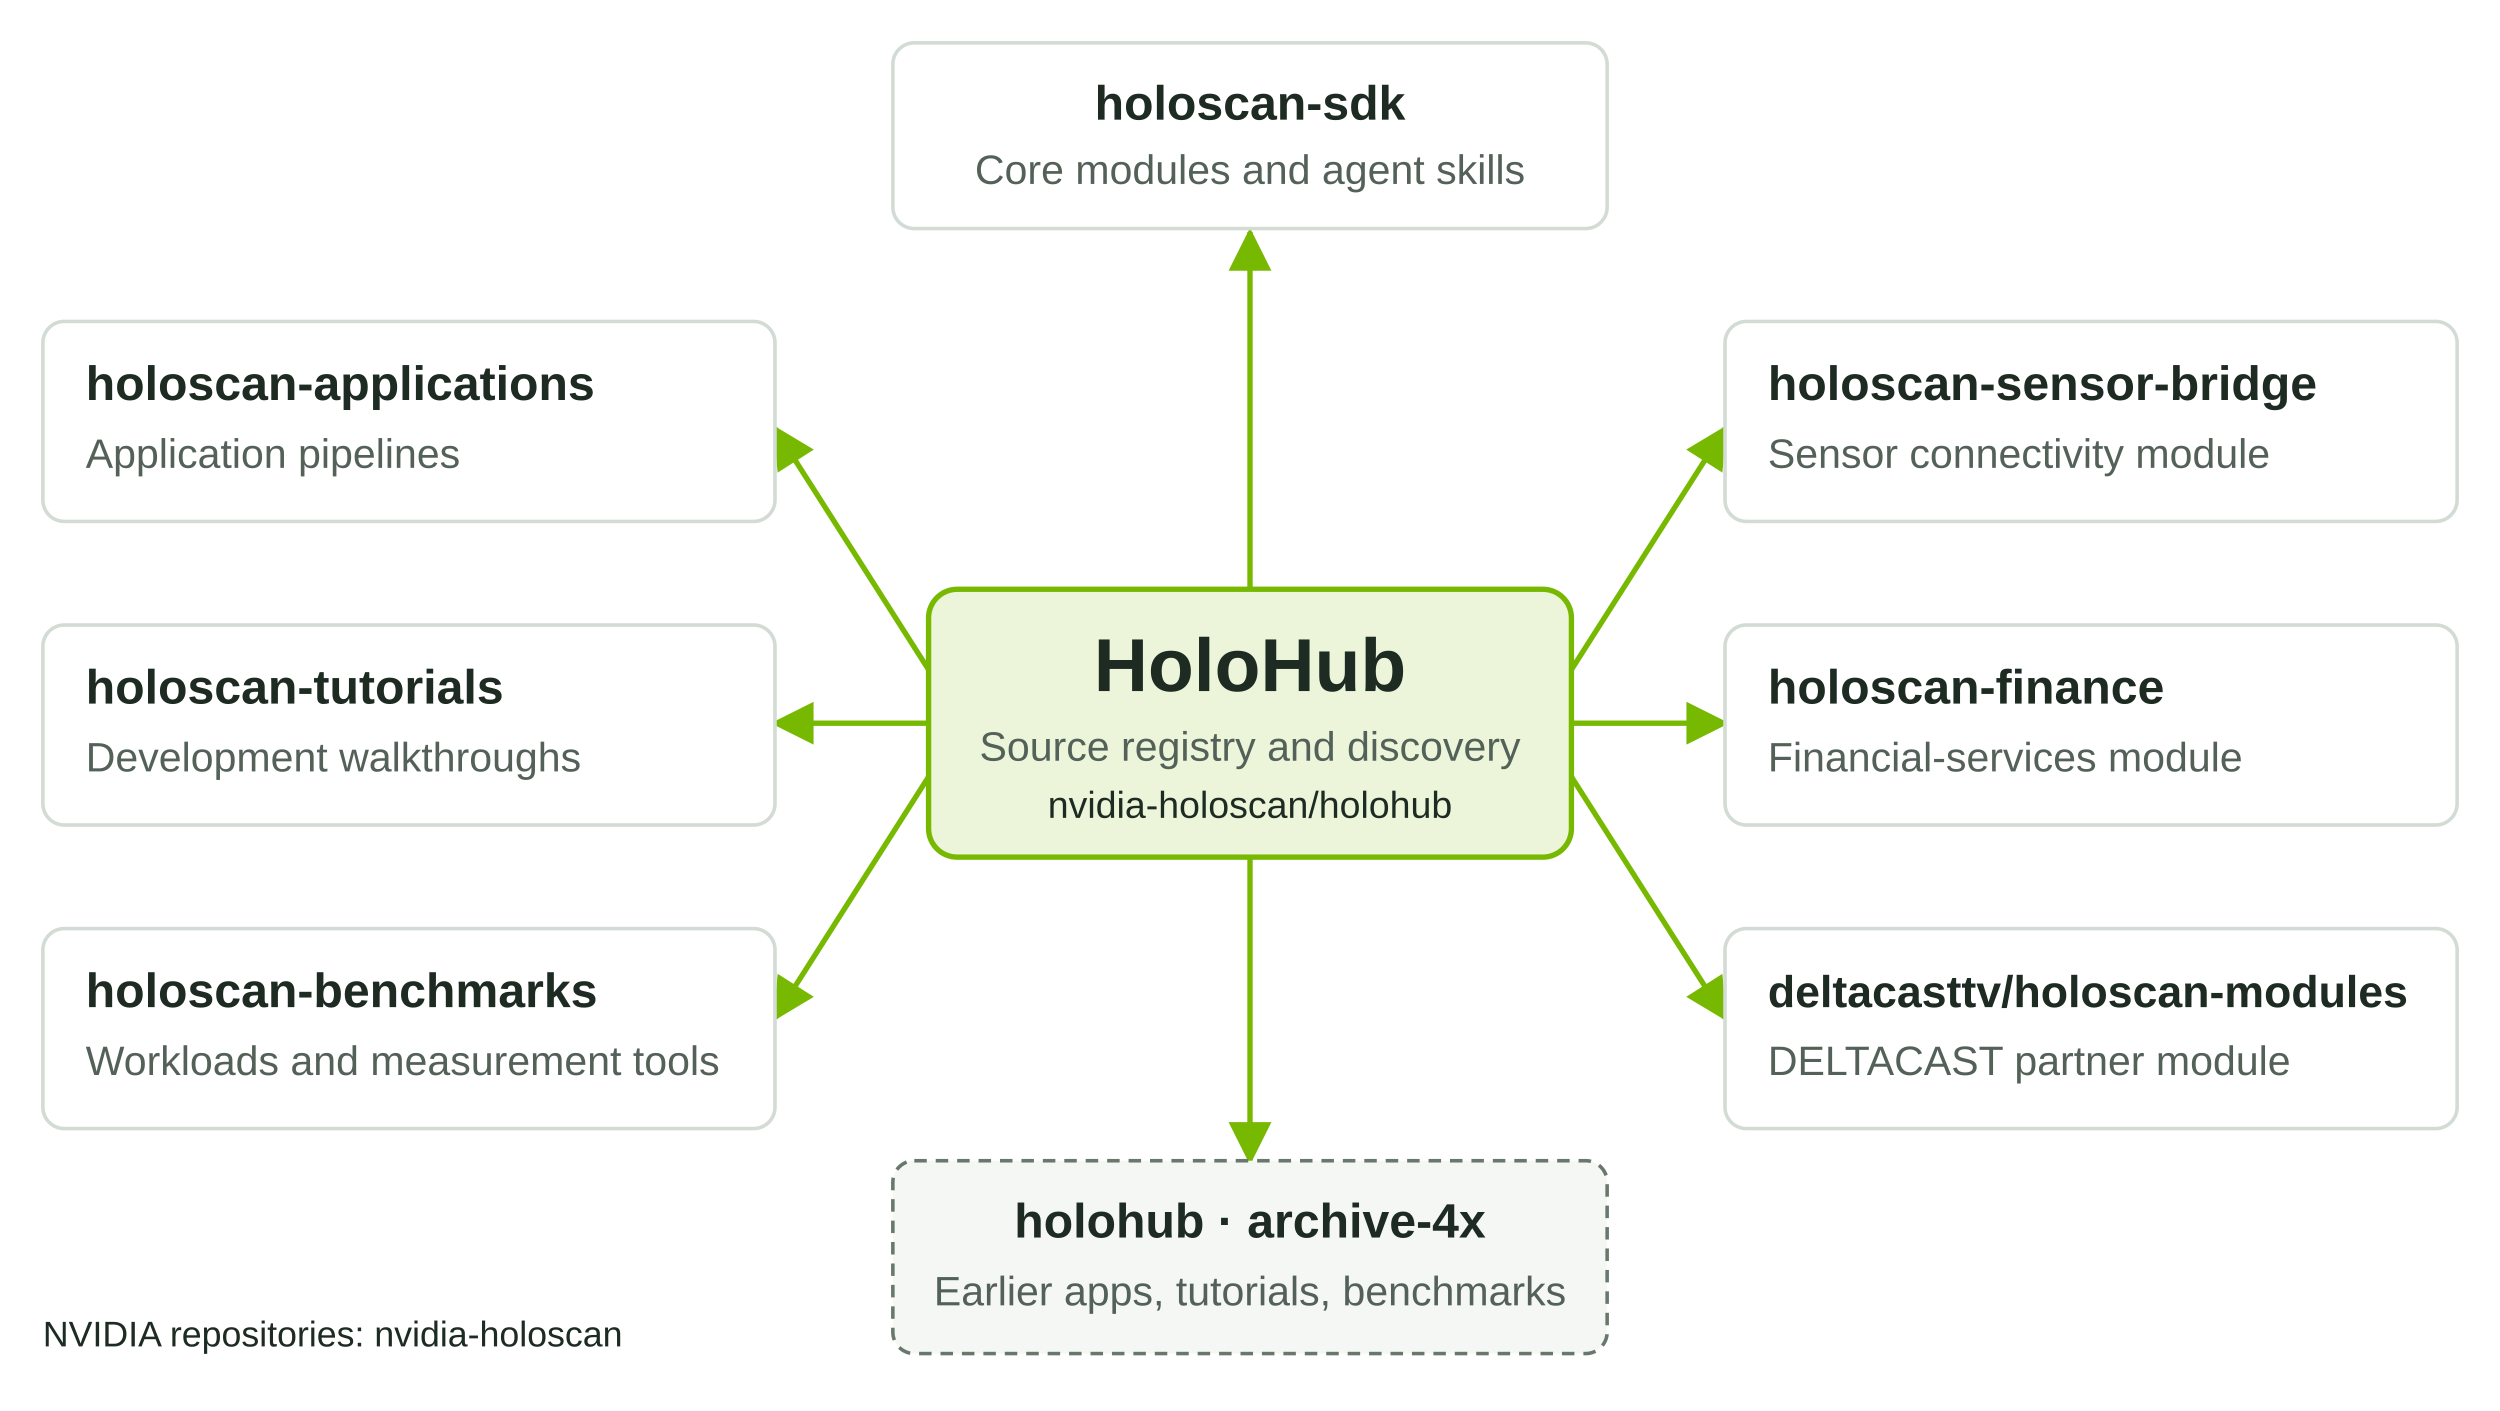
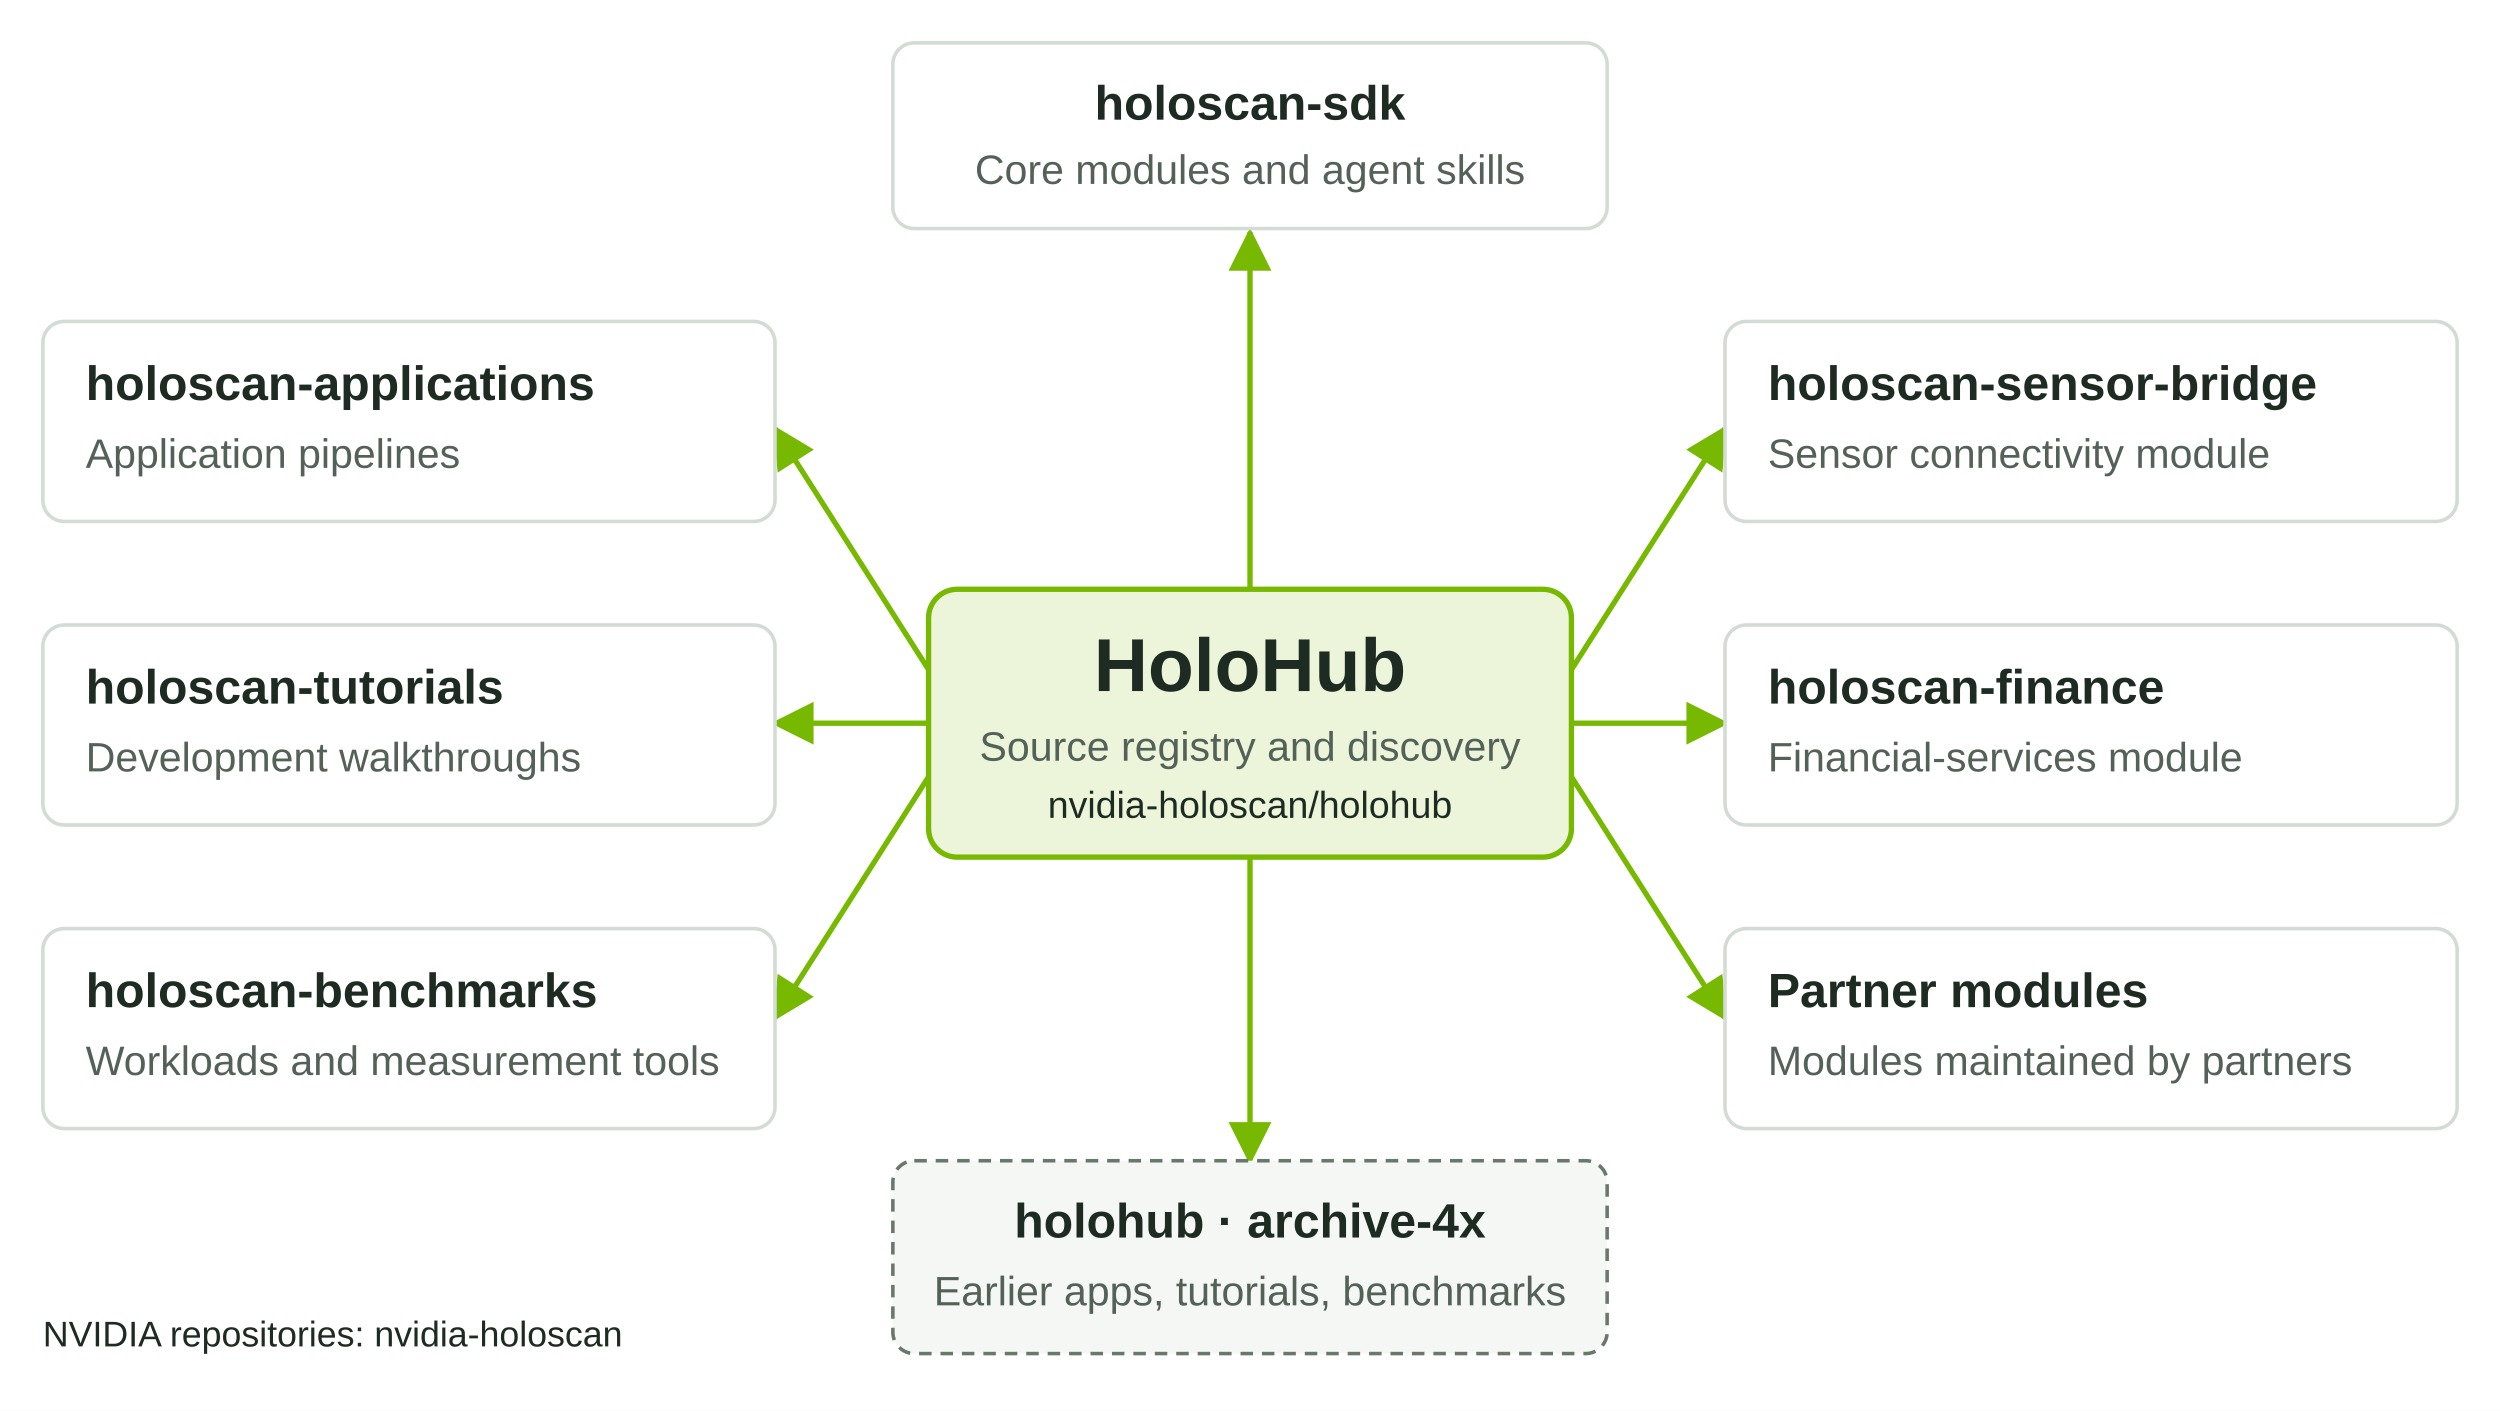
<svg xmlns="http://www.w3.org/2000/svg" width="1400" height="790" viewBox="0 0 1400 790" role="img" aria-labelledby="title description">
  <defs>
    <style>
      text { font-family: Arial, Helvetica, sans-serif; fill: #1d2b22; }
      .name { font-size: 27px; font-weight: 700; }
      .detail { font-size: 23px; fill: #536158; }
      .node { fill: #fff; stroke: #d2dbd4; stroke-width: 2; }
      .link { fill: none; stroke: #76b900; stroke-width: 3; marker-end: url(#arrow); }
    </style>
    <marker id="arrow" viewBox="0 0 10 10" refX="9" refY="5" markerWidth="8" markerHeight="8" orient="auto-start-reverse">
      <path d="M 0 0 L 10 5 L 0 10 Z" fill="#76b900" />
    </marker>
  </defs>
  <rect width="1400" height="790" fill="#fff" />
  <g class="link">
    <path d="M700 330 V130" />
    <path d="M520 375 L434 240" />
    <path d="M520 405 H434" />
    <path d="M520 435 L434 570" />
    <path d="M880 375 L966 240" />
    <path d="M880 405 H966" />
    <path d="M880 435 L966 570" />
    <path d="M700 480 V650" />
  </g>
  <rect class="node" x="500" y="24" width="400" height="104" rx="12" />
  <text class="name" x="700" y="67" text-anchor="middle">holoscan-sdk</text>
  <text class="detail" x="700" y="103" text-anchor="middle">Core modules and agent skills</text>
  <rect class="node" x="24" y="180" width="410" height="112" rx="12" />
  <text class="name" x="48" y="224">holoscan-applications</text>
  <text class="detail" x="48" y="262">Application pipelines</text>
  <rect class="node" x="24" y="350" width="410" height="112" rx="12" />
  <text class="name" x="48" y="394">holoscan-tutorials</text>
  <text class="detail" x="48" y="432">Development walkthroughs</text>
  <rect class="node" x="24" y="520" width="410" height="112" rx="12" />
  <text class="name" x="48" y="564">holoscan-benchmarks</text>
  <text class="detail" x="48" y="602">Workloads and measurement tools</text>
  <rect x="520" y="330" width="360" height="150" rx="16" fill="#ecf5da" stroke="#76b900" stroke-width="3" />
  <text x="700" y="387" text-anchor="middle" font-size="42" font-weight="700">HoloHub</text>
  <text class="detail" x="700" y="426" text-anchor="middle">Source registry and discovery</text>
  <text x="700" y="458" text-anchor="middle" font-size="21" fill="#536158">nvidia-holoscan/holohub</text>
  <rect class="node" x="966" y="180" width="410" height="112" rx="12" />
  <text class="name" x="990" y="224">holoscan-sensor-bridge</text>
  <text class="detail" x="990" y="262">Sensor connectivity module</text>
  <rect class="node" x="966" y="350" width="410" height="112" rx="12" />
  <text class="name" x="990" y="394">holoscan-finance</text>
  <text class="detail" x="990" y="432">Financial-services module</text>
  <rect class="node" x="966" y="520" width="410" height="112" rx="12" />
-   <text x="990" y="564" font-size="25" font-weight="700">deltacasttv/holoscan-modules</text>
-   <text class="detail" x="990" y="602">DELTACAST partner module</text>
+   <text class="name" x="990" y="564">Partner modules</text>
+   <text class="detail" x="990" y="602">Modules maintained by partners</text>
  <rect x="500" y="650" width="400" height="108" rx="12" fill="#f5f7f4" stroke="#69786c" stroke-width="2" stroke-dasharray="7 5" />
  <text class="name" x="700" y="693" text-anchor="middle">holohub · archive-4x</text>
  <text class="detail" x="700" y="731" text-anchor="middle">Earlier apps, tutorials, benchmarks</text>
  <text x="24" y="754" font-size="20" fill="#536158">NVIDIA repositories: nvidia-holoscan</text>
</svg>
